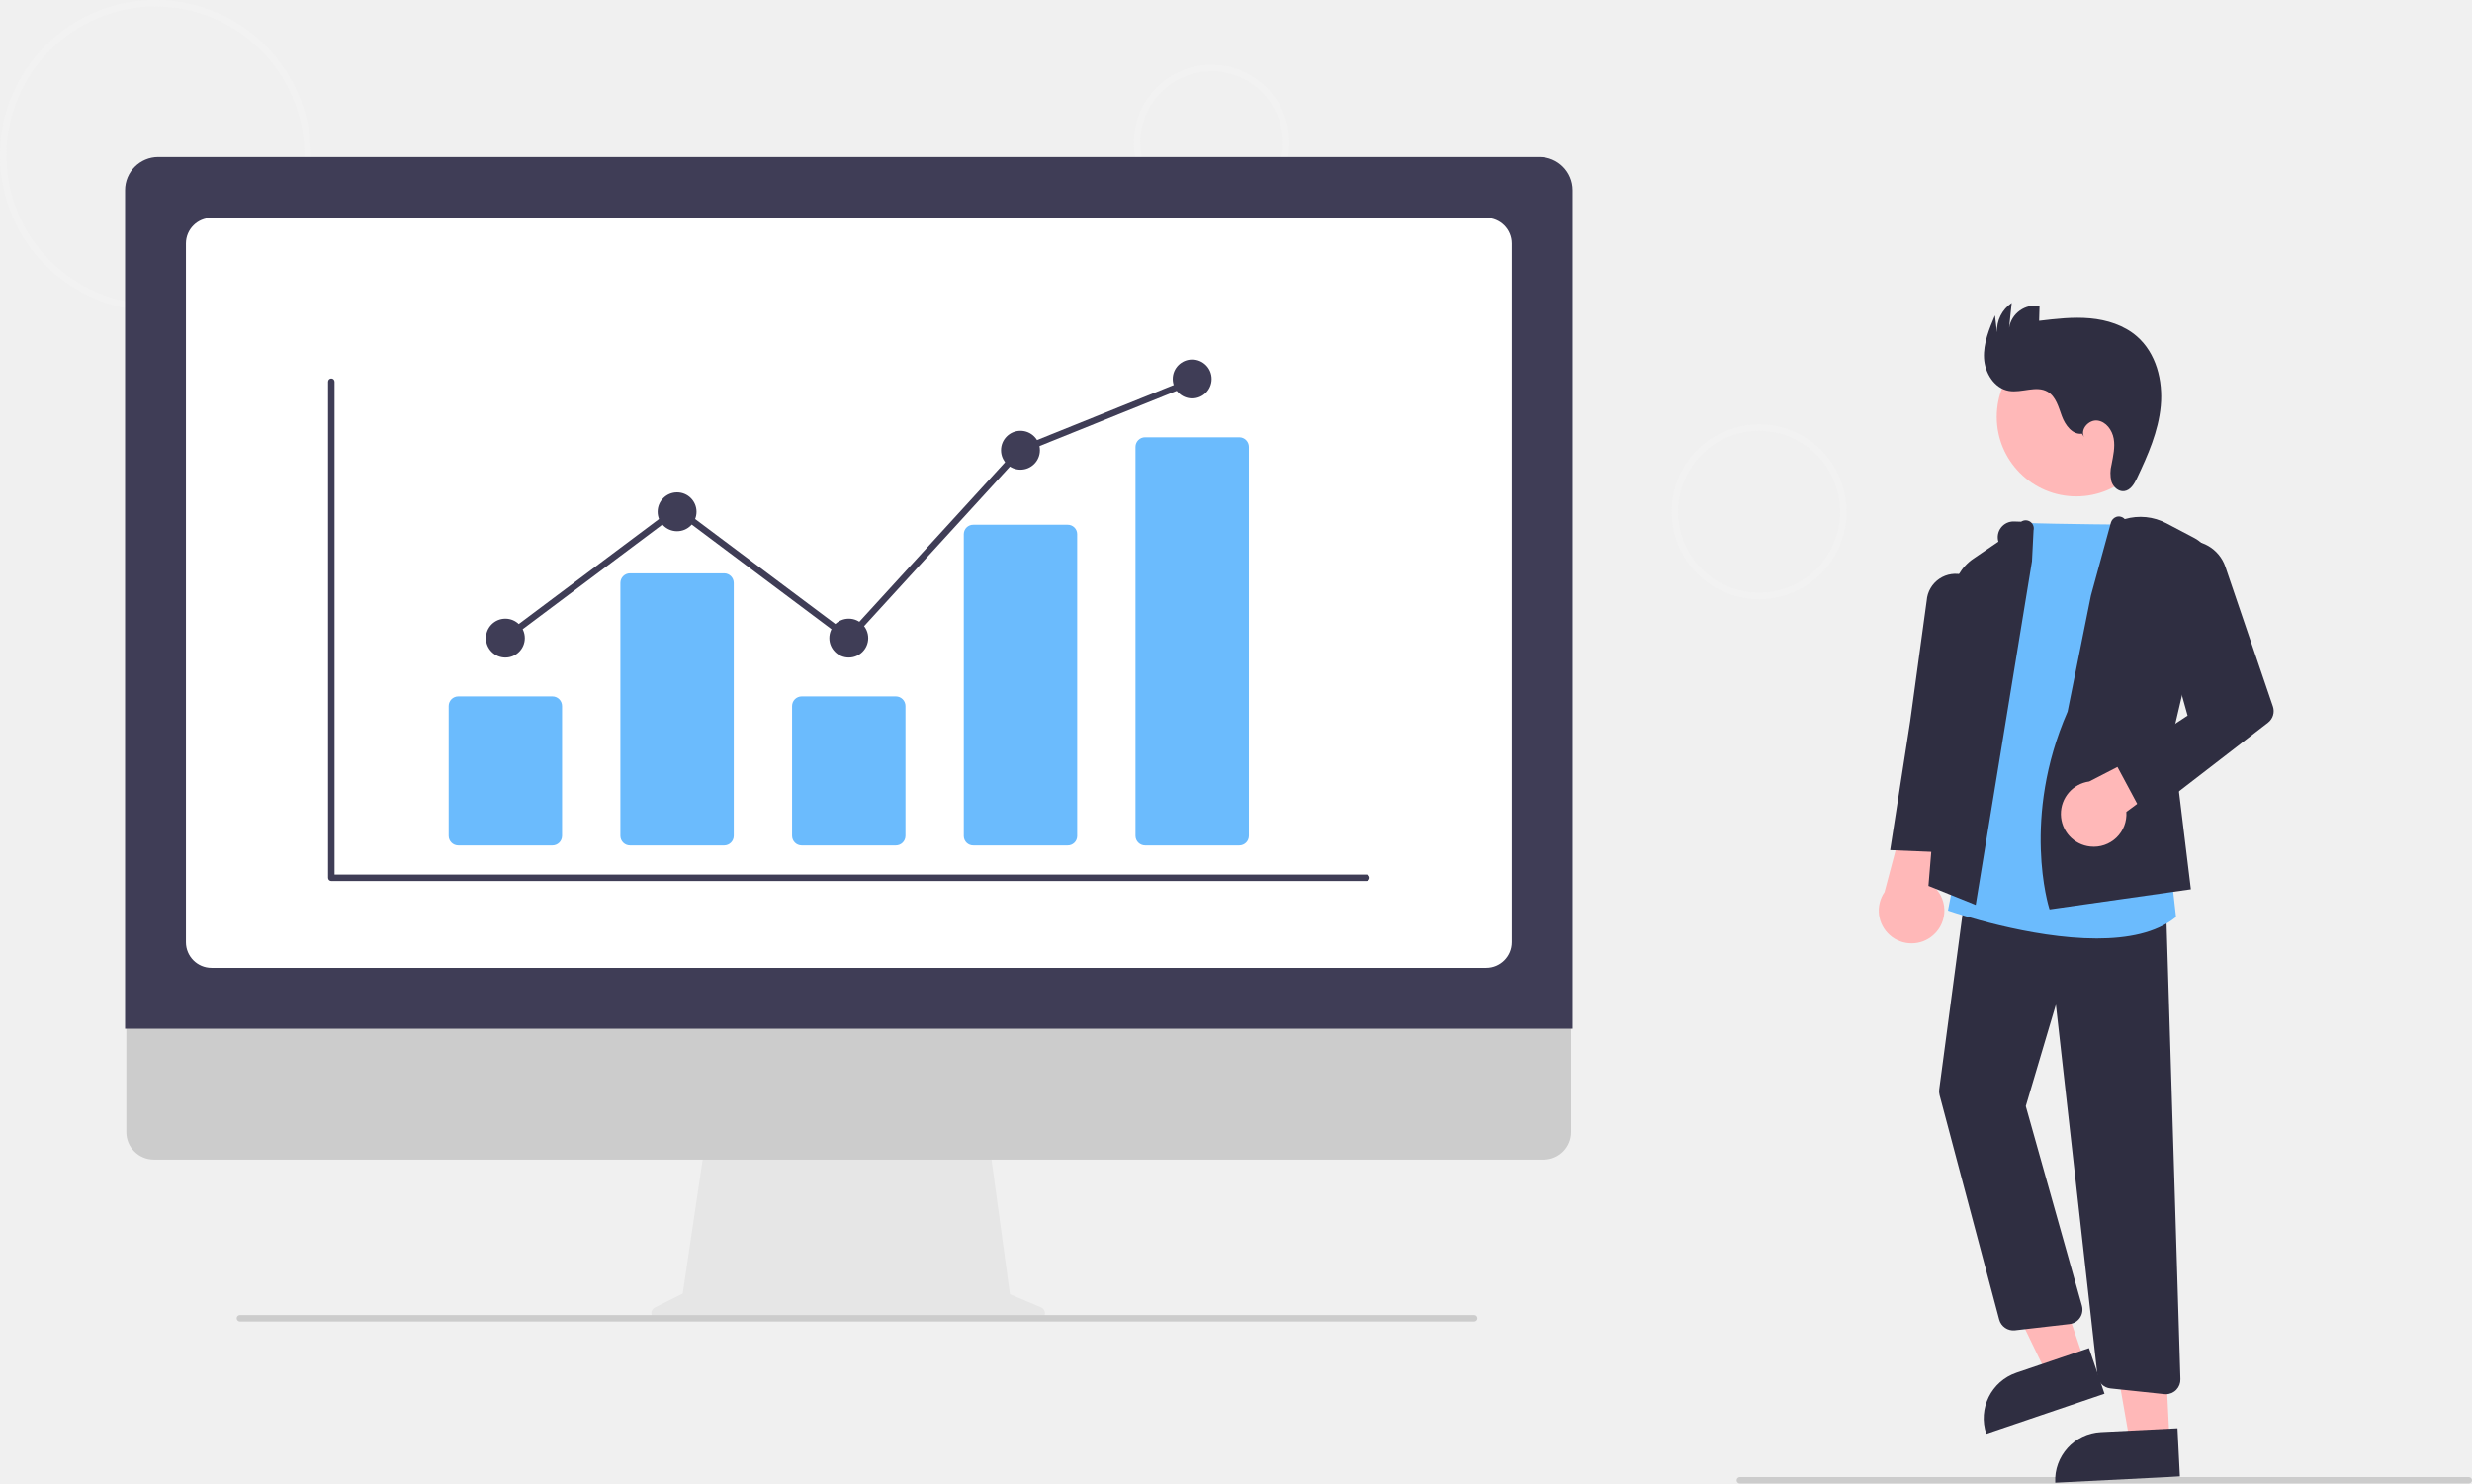
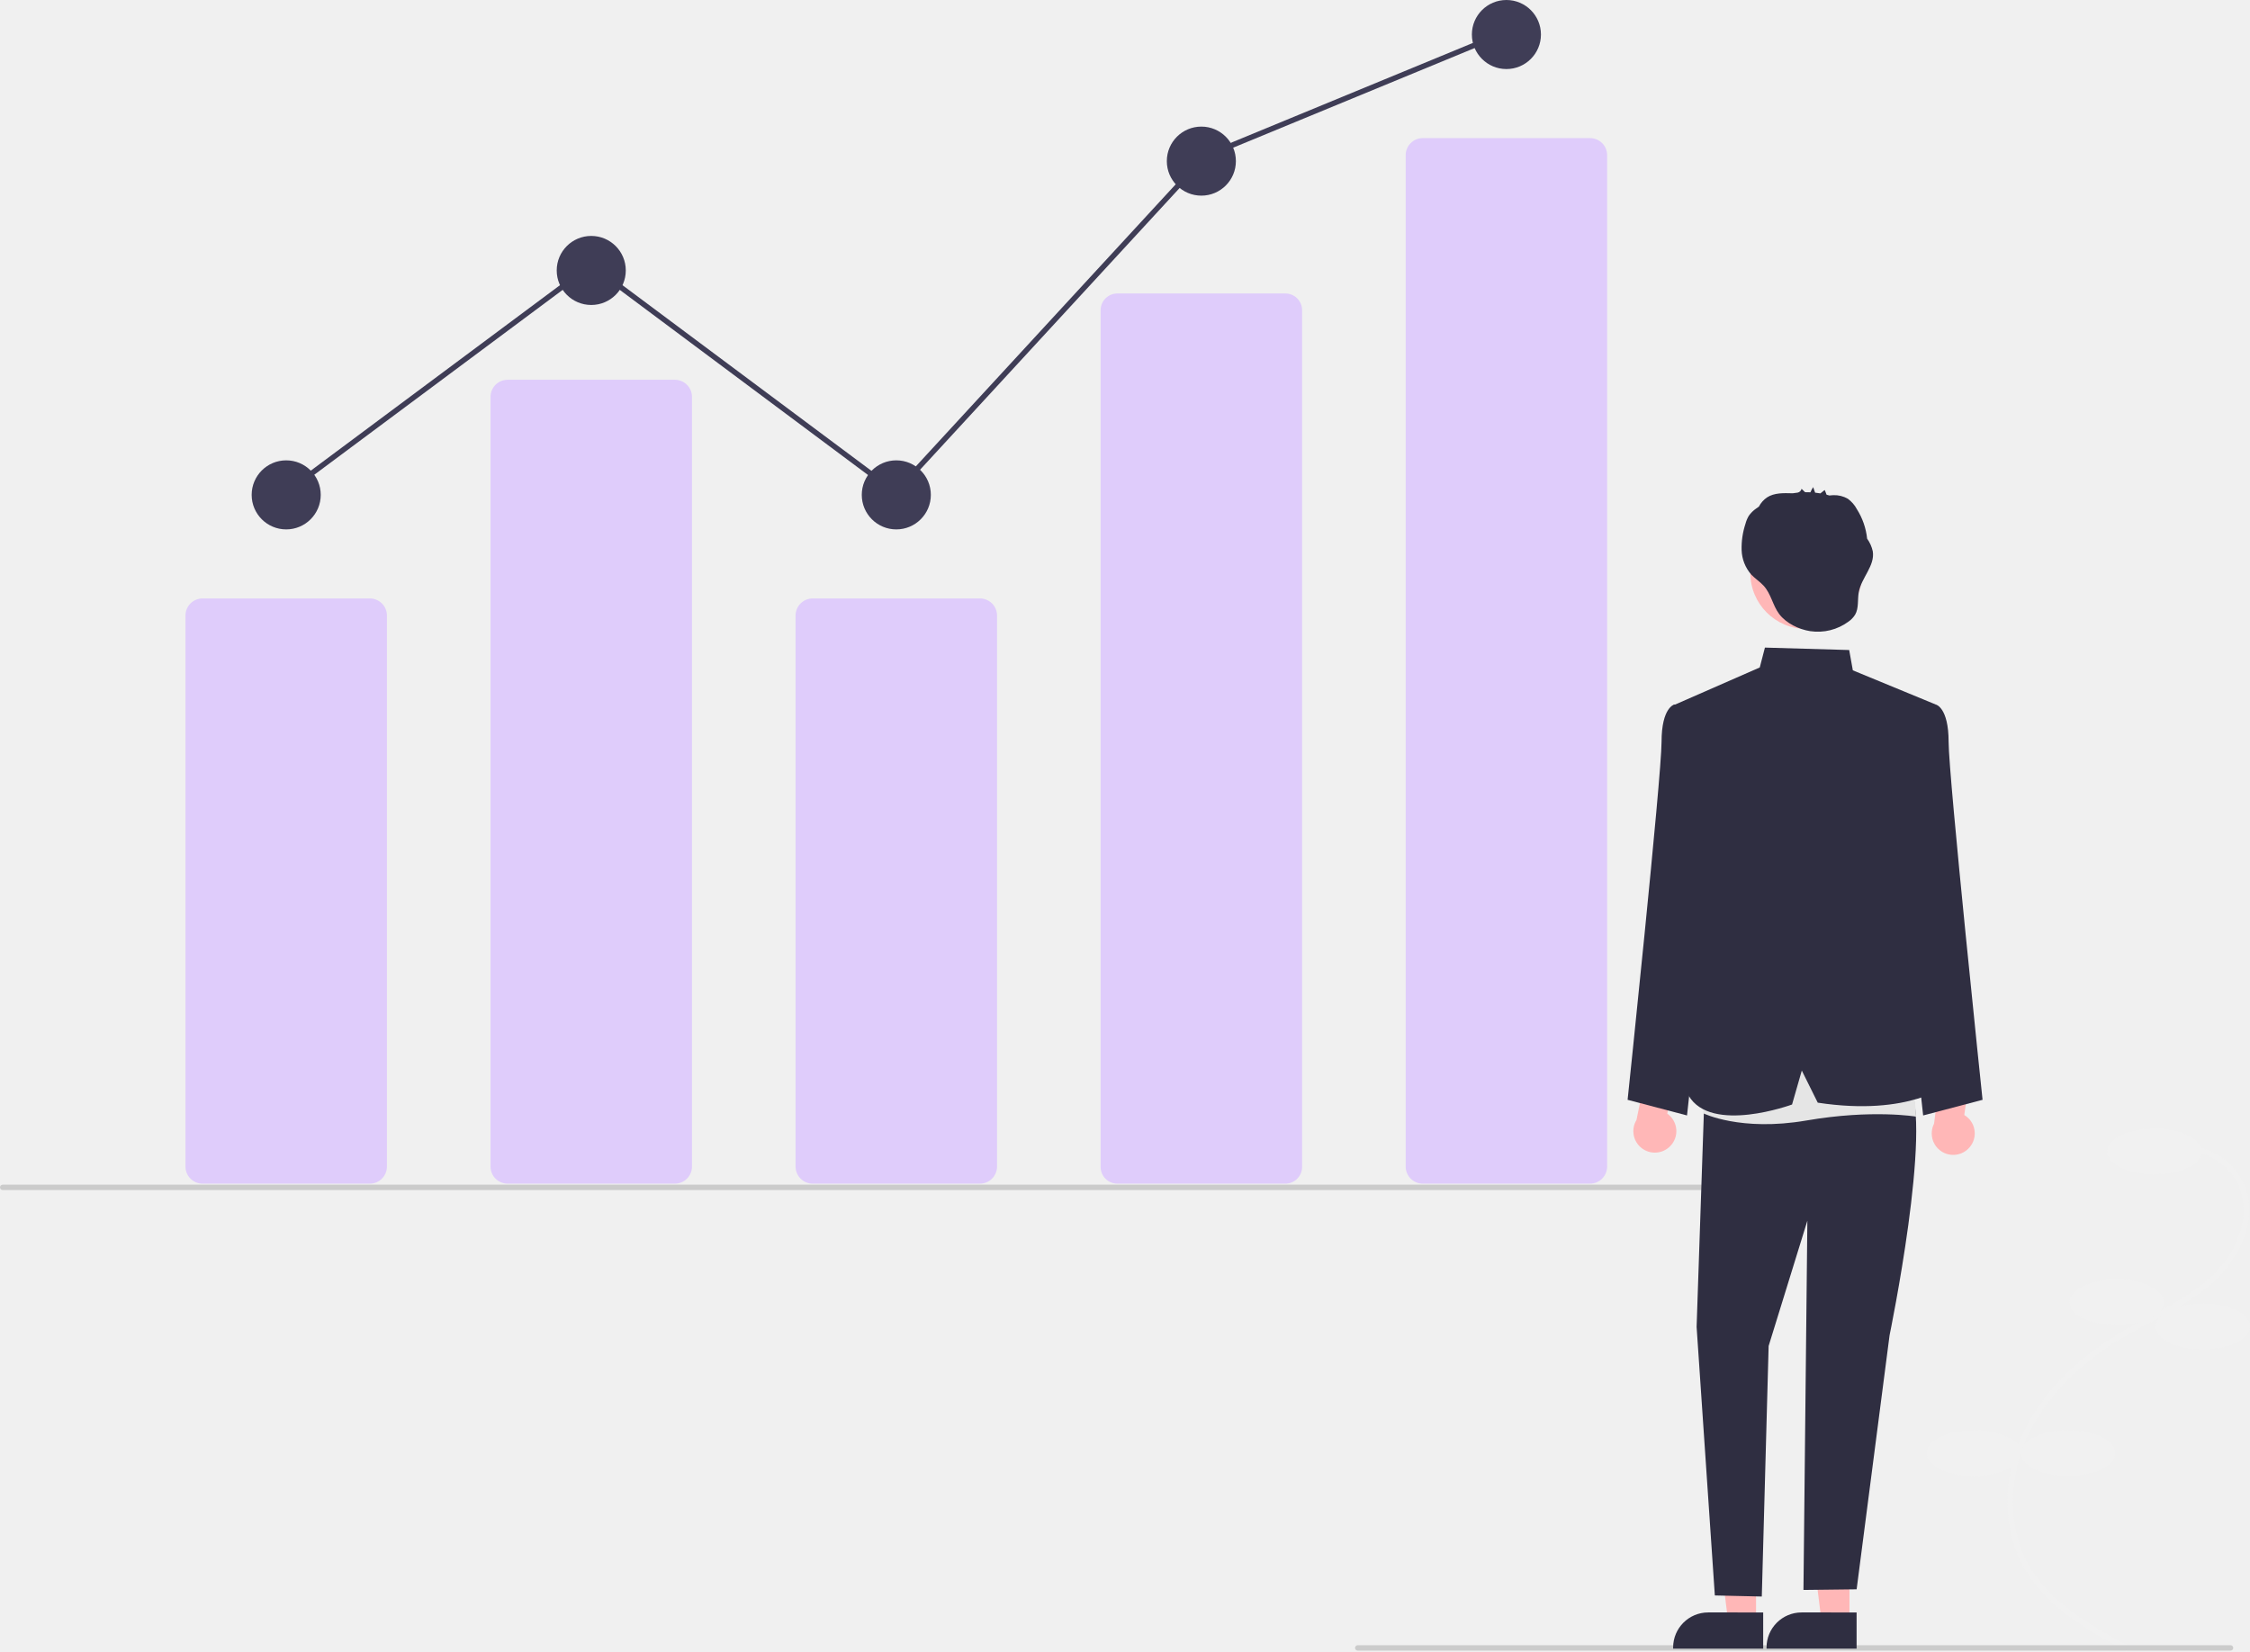
- <svg xmlns="http://www.w3.org/2000/svg" data-name="Layer 1" width="763.057" height="458" viewBox="0 0 763.057 458">
-   <path d="M266.472,317a48,48,0,1,1,48-48A48.054,48.054,0,0,1,266.472,317Zm0-94a46,46,0,1,0,46,46A46.052,46.052,0,0,0,266.472,223Z" transform="translate(-218.4715 -221)" fill="#f2f2f2" />
-   <path d="M592.472,289a24,24,0,1,1,24-24A24.027,24.027,0,0,1,592.472,289Zm0-46a22,22,0,1,0,22,22A22.025,22.025,0,0,0,592.472,243Z" transform="translate(-218.4715 -221)" fill="#f2f2f2" />
-   <path d="M761.472,406a27,27,0,1,1,27-27A27.031,27.031,0,0,1,761.472,406Zm0-52a25,25,0,1,0,25,25A25.028,25.028,0,0,0,761.472,354Z" transform="translate(-218.4715 -221)" fill="#f2f2f2" />
-   <path d="M980.528,679h-225a1,1,0,0,1,0-2h225a1,1,0,0,1,0,2Z" transform="translate(-218.4715 -221)" fill="#ccc" />
-   <circle cx="640.917" cy="128.686" r="24.561" fill="#ffb8b8" />
-   <polygon points="643.465 420.343 631.857 424.285 611.124 381.386 628.257 375.567 643.465 420.343" fill="#ffb8b8" />
-   <path d="M843.072,642.981h23.644a0,0,0,0,1,0,0v14.887a0,0,0,0,1,0,0H828.185a0,0,0,0,1,0,0v0A14.887,14.887,0,0,1,843.072,642.981Z" transform="translate(-382.6317 86.1046) rotate(-18.76035)" fill="#2f2e41" />
-   <polygon points="669.694 444.575 657.45 445.19 649.249 398.255 667.321 397.346 669.694 444.575" fill="#ffb8b8" />
-   <path d="M867.368,662.902h23.644a0,0,0,0,1,0,0v14.887a0,0,0,0,1,0,0H852.481a0,0,0,0,1,0,0v0A14.887,14.887,0,0,1,867.368,662.902Z" transform="translate(-251.0201 -176.3984) rotate(-2.87712)" fill="#2f2e41" />
-   <path d="M815.3,509.63a10.056,10.056,0,0,0-.468-15.412l11.674-33.774-17.992,4.598L800.188,496.409a10.11,10.11,0,0,0,15.113,13.221Z" transform="translate(-218.4715 -221)" fill="#ffb8b8" />
-   <path d="M887.021,651.424a4.544,4.544,0,0,1-.474-.025l-16.621-1.76a4.472,4.472,0,0,1-3.998-3.974L853.084,531.155l-9.294,31.335,17.329,61.583a4.5,4.5,0,0,1-3.818,5.689l-16.848,1.937a4.523,4.523,0,0,1-4.863-3.315l-18.409-69.303a4.482,4.482,0,0,1-.111-1.748l8.274-62.199,61.714,4.949,4.462,146.703a4.5,4.5,0,0,1-4.498,4.638Z" transform="translate(-218.4715 -221)" fill="#2f2e41" />
-   <path d="M865.688,510.719c-20.676,0-44.084-7.989-45.502-8.479l-.41-.142L843.101,382.413l.429.018c9.244.375,34.469.567,34.723.569l.453.003,9.723,105.619,1.738,15.449-.213.172C884.006,509.052,875.132,510.719,865.688,510.719Z" transform="translate(-218.4715 -221)" fill="#6bbbfd" />
-   <path d="M828.336,500.375,813.747,494.499l7.436-89.944a14.856,14.856,0,0,1,6.474-11.104l7.677-5.225v0a4.868,4.868,0,0,1,4.827-6.24l2.199.071a2.5,2.5,0,0,1,3.827,2.661l-.483,9.529Z" transform="translate(-218.4715 -221)" fill="#2f2e41" />
-   <path d="M820.974,484.251l-19.049-.802,6.171-39.692,5.113-37.349a8.924,8.924,0,0,1,11.578-7.846h0a8.917,8.917,0,0,1,6.174,9.647l-5.18,40.467Z" transform="translate(-218.4715 -221)" fill="#2f2e41" />
-   <path d="M851.136,501.751l-.129-.401c-.088-.274-8.673-27.812,5.691-60.672l7.203-35.826,6.156-22.495a2.689,2.689,0,0,1,1.631-1.773,2.477,2.477,0,0,1,2.649.68l0,0a17.198,17.198,0,0,1,12.86,1.286l8.645,4.554a9.815,9.815,0,0,1,4.982,10.923l-11.815,50.423,5.744,47.097Z" transform="translate(-218.4715 -221)" fill="#2f2e41" />
-   <path d="M863.716,482.338a10.056,10.056,0,0,0,11.118-10.684l26.756-19.821-9.353-4.434-28.851,14.862a10.11,10.11,0,0,0,.33,20.077Z" transform="translate(-218.4715 -221)" fill="#ffb8b8" />
-   <path d="M880.491,473.465l-9.037-16.869,22.287-14.668-10.876-39.01A11.795,11.795,0,0,1,891.895,388.187h0a11.827,11.827,0,0,1,13.5,7.764l14.675,43.135a4.499,4.499,0,0,1-1.512,5.013Z" transform="translate(-218.4715 -221)" fill="#2f2e41" />
-   <path d="M861.127,354.895c-2.944.383-5.165-2.629-6.195-5.414s-1.815-6.027-4.375-7.531c-3.497-2.055-7.972.417-11.971-.261-4.516-.766-7.453-5.552-7.683-10.127s1.591-8.975,3.377-13.194l.624,5.242a10.396,10.396,0,0,1,4.543-9.087l-.804,7.692a8.164,8.164,0,0,1,9.392-6.756l-.127,4.583c5.216-.62,10.479-1.241,15.711-.769s10.5,2.128,14.466,5.574c5.932,5.154,8.098,13.641,7.371,21.465s-3.957,15.175-7.323,22.275c-.847,1.787-2.018,3.802-3.982,4.03-1.765.204-3.379-1.271-3.928-2.96a10.73,10.73,0,0,1,.048-5.271c.496-2.637,1.122-5.333.655-7.976s-2.368-5.254-5.032-5.578-5.39,2.721-4.109,5.079Z" transform="translate(-218.4715 -221)" fill="#2f2e41" />
-   <path d="M539.781,624.577l-9.561-4.026-6.559-47.928H436.322l-7.109,47.732-8.554,4.277a2.031,2.031,0,0,0,.908,3.848H538.994A2.031,2.031,0,0,0,539.781,624.577Z" transform="translate(-218.4715 -221)" fill="#e6e6e6" />
-   <path d="M694.991,579h-429.038a8.5,8.5,0,0,1-8.481-8.5V510h446v60.5A8.5,8.5,0,0,1,694.991,579Z" transform="translate(-218.4715 -221)" fill="#ccc" />
-   <path d="M703.92,538.594H257.08V279.727a10.258,10.258,0,0,1,10.247-10.247H693.673A10.259,10.259,0,0,1,703.92,279.727Z" transform="translate(-218.4715 -221)" fill="#3f3d56" />
-   <path d="M677.232,519.805H283.768a7.908,7.908,0,0,1-7.9-7.899V296.168a7.909,7.909,0,0,1,7.9-7.9H677.232a7.909,7.909,0,0,1,7.9,7.9v215.737A7.908,7.908,0,0,1,677.232,519.805Z" transform="translate(-218.4715 -221)" fill="#fff" />
-   <path d="M673.528,628.98h-381a1,1,0,0,1,0-2h381a1,1,0,0,1,0,2Z" transform="translate(-218.4715 -221)" fill="#ccc" />
-   <path d="M640.268,493H320.732a1,1,0,0,1-1-1V338.847a1,1,0,0,1,2,0V491h318.535a1,1,0,0,1,0,2Z" transform="translate(-218.4715 -221)" fill="#3f3d56" />
-   <path d="M389.003,482H359.94a2.972,2.972,0,0,1-2.969-2.968V438.968A2.972,2.972,0,0,1,359.94,436h29.063a2.972,2.972,0,0,1,2.969,2.968v40.063A2.972,2.972,0,0,1,389.003,482Z" transform="translate(-218.4715 -221)" fill="#6bbbfd" />
-   <path d="M442.003,482H412.94a2.972,2.972,0,0,1-2.969-2.968V400.968A2.972,2.972,0,0,1,412.94,398h29.063a2.972,2.972,0,0,1,2.969,2.968v78.063A2.972,2.972,0,0,1,442.003,482Z" transform="translate(-218.4715 -221)" fill="#6bbbfd" />
-   <path d="M495.003,482H465.94a2.972,2.972,0,0,1-2.969-2.968V438.968A2.972,2.972,0,0,1,465.94,436h29.063a2.972,2.972,0,0,1,2.969,2.968v40.063A2.972,2.972,0,0,1,495.003,482Z" transform="translate(-218.4715 -221)" fill="#6bbbfd" />
-   <path d="M548.003,482H518.94a2.907,2.907,0,0,1-2.969-2.834V385.834A2.907,2.907,0,0,1,518.94,383h29.063a2.907,2.907,0,0,1,2.969,2.834v93.332A2.907,2.907,0,0,1,548.003,482Z" transform="translate(-218.4715 -221)" fill="#6bbbfd" />
-   <path d="M601.003,482H571.94a2.972,2.972,0,0,1-2.969-2.968V358.968A2.972,2.972,0,0,1,571.94,356h29.063a2.972,2.972,0,0,1,2.969,2.968V479.032A2.972,2.972,0,0,1,601.003,482Z" transform="translate(-218.4715 -221)" fill="#6bbbfd" />
-   <circle cx="156" cy="197" r="6" fill="#3f3d56" />
-   <circle cx="209" cy="158" r="6" fill="#3f3d56" />
-   <circle cx="262" cy="197" r="6" fill="#3f3d56" />
-   <circle cx="315" cy="139" r="6" fill="#3f3d56" />
-   <circle cx="368" cy="117" r="6" fill="#3f3d56" />
-   <polygon points="262.126 198.344 209 158.552 156.6 197.8 155.4 196.2 209 156.053 261.874 195.656 314.415 138.158 314.626 138.072 367.626 116.718 368.374 118.573 315.585 139.842 262.126 198.344" fill="#3f3d56" />
+ <svg xmlns="http://www.w3.org/2000/svg" data-name="Layer 1" width="835.213" height="613.098" viewBox="0 0 835.213 613.098">
+   <path d="M970.8,754.84l.951-1.759c-12.753-6.897-28.626-15.481-36.916-29.567-8.172-13.886-8.356-32.743-.479-49.211,6.704-14.016,19.018-26.572,35.611-36.313,3.273-1.921,6.709-3.742,10.031-5.503,8.031-4.256,16.336-8.658,23.184-14.903,9.432-8.601,16.568-23.035,11.249-35.891a23.856,23.856,0,0,0-20.677-14.467l-.113,1.997a21.861,21.861,0,0,1,18.948,13.248c4.943,11.947-1.839,25.505-10.754,33.636-6.661,6.074-14.852,10.415-22.773,14.613-3.342,1.771-6.797,3.603-10.108,5.546-16.938,9.943-29.526,22.798-36.403,37.174-8.16,17.061-7.946,36.637.559,51.089C941.685,739.095,957.828,747.826,970.8,754.84Z" transform="translate(-181.3664 -141.7423)" fill="#f1f1f1" />
+   <ellipse cx="799.713" cy="427.525" rx="17.5" ry="8.5" fill="#f1f1f1" />
+   <ellipse cx="785.713" cy="483.525" rx="17.5" ry="8.5" fill="#f1f1f1" />
+   <ellipse cx="817.713" cy="492.525" rx="17.5" ry="8.5" fill="#f1f1f1" />
+   <ellipse cx="767.713" cy="539.525" rx="17.5" ry="8.5" fill="#f1f1f1" />
+   <ellipse cx="732.713" cy="539.525" rx="17.5" ry="8.5" fill="#f1f1f1" />
+   <path d="M318.653,581.226H256.558a6.349,6.349,0,0,1-6.342-6.342V370.286a6.349,6.349,0,0,1,6.342-6.342h62.095a6.349,6.349,0,0,1,6.342,6.342V574.884A6.349,6.349,0,0,1,318.653,581.226Z" transform="translate(-181.3664 -141.7423)" fill="#dfccfb" />
+   <path d="M431.89,581.226H369.795a6.349,6.349,0,0,1-6.342-6.342V289.097a6.349,6.349,0,0,1,6.342-6.342h62.095a6.349,6.349,0,0,1,6.342,6.342V574.884A6.349,6.349,0,0,1,431.89,581.226Z" transform="translate(-181.3664 -141.7423)" fill="#dfccfb" />
+   <path d="M545.128,581.226H483.033a6.349,6.349,0,0,1-6.342-6.342V370.286a6.349,6.349,0,0,1,6.342-6.342h62.095a6.349,6.349,0,0,1,6.342,6.342V574.884A6.349,6.349,0,0,1,545.128,581.226Z" transform="translate(-181.3664 -141.7423)" fill="#dfccfb" />
+   <path d="M658.365,581.226H596.27a6.211,6.211,0,0,1-6.342-6.055V256.761a6.211,6.211,0,0,1,6.342-6.055h62.095a6.211,6.211,0,0,1,6.342,6.055V575.171A6.211,6.211,0,0,1,658.365,581.226Z" transform="translate(-181.3664 -141.7423)" fill="#dfccfb" />
+   <path d="M771.603,581.226H709.508a6.349,6.349,0,0,1-6.342-6.342V199.362a6.349,6.349,0,0,1,6.342-6.342h62.095a6.349,6.349,0,0,1,6.342,6.342V574.884A6.349,6.349,0,0,1,771.603,581.226Z" transform="translate(-181.3664 -141.7423)" fill="#dfccfb" />
+   <circle cx="106.239" cy="183.744" r="12.819" fill="#3f3d56" />
+   <circle cx="219.476" cy="100.418" r="12.819" fill="#3f3d56" />
+   <circle cx="332.714" cy="183.744" r="12.819" fill="#3f3d56" />
+   <circle cx="445.951" cy="59.824" r="12.819" fill="#3f3d56" />
+   <circle cx="559.189" cy="12.819" r="12.819" fill="#3f3d56" />
+   <path d="M844.366,583.607h-662a1,1,0,1,1,0-2h662a1,1,0,0,1,0,2Z" transform="translate(-181.3664 -141.7423)" fill="#cbcbcb" />
+   <path d="M1009.366,754.607h-324a1,1,0,0,1,0-2h324a1,1,0,0,1,0,2Z" transform="translate(-181.3664 -141.7423)" fill="#cbcbcb" />
+   <path d="M801.302,567.353a7.93,7.93,0,0,0-1.034-12.116l3.932-17.69-10.167-5.011-5.201,25.059a7.973,7.973,0,0,0,12.471,9.757Z" transform="translate(-181.3664 -141.7423)" fill="#ffb7b7" />
+   <path d="M912.485,567.741a7.93,7.93,0,0,0-1.969-11.999l2.551-17.941-10.524-4.21-3.247,25.386a7.973,7.973,0,0,0,13.189,8.763Z" transform="translate(-181.3664 -141.7423)" fill="#ffb7b7" />
+   <polygon points="651.862 602.078 641.494 602.077 636.562 562.087 651.864 562.088 651.862 602.078" fill="#ffb7b7" />
+   <path d="M835.873,753.87l-33.43-.001v-.423a13.013,13.013,0,0,1,13.012-13.012h.001l20.418.001Z" transform="translate(-181.3664 -141.7423)" fill="#2f2e41" />
+   <polygon points="686.535 602.078 676.167 602.077 671.235 562.087 686.537 562.088 686.535 602.078" fill="#ffb7b7" />
+   <path d="M870.546,753.87l-33.43-.001v-.423a13.013,13.013,0,0,1,13.012-13.012h.001l20.418.001Z" transform="translate(-181.3664 -141.7423)" fill="#2f2e41" />
+   <path d="M888.777,407.372l11.18-4.034s4.745,1.008,4.745,13.876,12.602,132.882,12.602,132.882l-22.054,5.807L882.784,442.04Z" transform="translate(-181.3664 -141.7423)" fill="#2f2e41" />
+   <path d="M814.07,407.372l-11.18-4.034s-4.745,1.008-4.745,13.876-12.602,132.882-12.602,132.882l22.054,5.807L820.063,442.04Z" transform="translate(-181.3664 -141.7423)" fill="#2f2e41" />
+   <path d="M814.214,544.249,811.158,634.401l6.766,99.724,17.432.403,2.537-93.025,14.377-46.512-1.45,137.092,19.739-.236,12.226-94.318s16.145-78.057,7.192-93.279l-41.232-13.711Z" transform="translate(-181.3664 -141.7423)" fill="#2f2e41" />
+   <path d="M814.55,533.386l-.995,21.687s13.911,6.923,38.364,2.706,40.706-1.437,40.706-1.437l-1.877-27.646Z" transform="translate(-181.3664 -141.7423)" fill="#e5e5e5" />
+   <path d="M802.446,403.658l32.154-14.09,1.918-7.38,31.28.906,1.352,7.539,30.808,12.704L886.383,450.535l1.392,33.202,16.926,60.512s-14.277,12.125-48.577,6.908L850.206,539.232l-3.62,12.612s-30.077,11.064-38.413-3.339L814.214,444.459Z" transform="translate(-181.3664 -141.7423)" fill="#2f2e41" />
+   <circle cx="670.507" cy="212.744" r="20.771" fill="#ffb7b7" />
+   <path d="M876.553,346.437a12.65,12.65,0,0,0-2.099-4.69,25.34,25.34,0,0,0-3.783-10.913,11.45,11.45,0,0,0-3.389-3.912,10.004,10.004,0,0,0-5.332-1.329c-.339-.006-.947.097-1.496.122-.351-.109-.705-.206-1.06-.297-.207-.461-.618-1.804-.732-1.713l-1.547,1.229c-.654-.114-1.312-.202-1.972-.272q-.36-1.028-.721-2.056a14.089,14.089,0,0,0-1.022,1.921q-.985-.048-1.972-.034l-1.315-1.263a1.855,1.855,0,0,1-1.451,1.421c-.605.062-1.208.143-1.808.24-.049-0-.098,0-.146-.001-3.239-.081-6.723-.226-9.431,1.552a9.293,9.293,0,0,0-3.002,3.408c-.332.225-.664.449-.986.688a10.78,10.78,0,0,0-2.778,2.754,11.677,11.677,0,0,0-1.229,2.978,28.551,28.551,0,0,0-1.415,9.754,14.476,14.476,0,0,0,3.558,9.034c1.389,1.492,3.155,2.594,4.545,4.085,2.864,3.069,3.401,7.35,5.85,10.597,2.591,3.435,7.319,5.695,11.472,6.343a19.163,19.163,0,0,0,14.275-3.56,8.832,8.832,0,0,0,2.431-2.548c1.441-2.493.83-5.627,1.366-8.456C872.367,356.214,877.428,351.763,876.553,346.437Z" transform="translate(-181.3664 -141.7423)" fill="#2f2e41" />
+   <polygon points="105.555 184.546 104.361 182.942 219.477 97.239 332.348 181.429 446.764 57.205 446.969 57.121 558.009 11.292 558.772 13.141 447.936 58.885 332.597 184.11 219.476 99.733 105.555 184.546" fill="#3f3d56" />
</svg>
